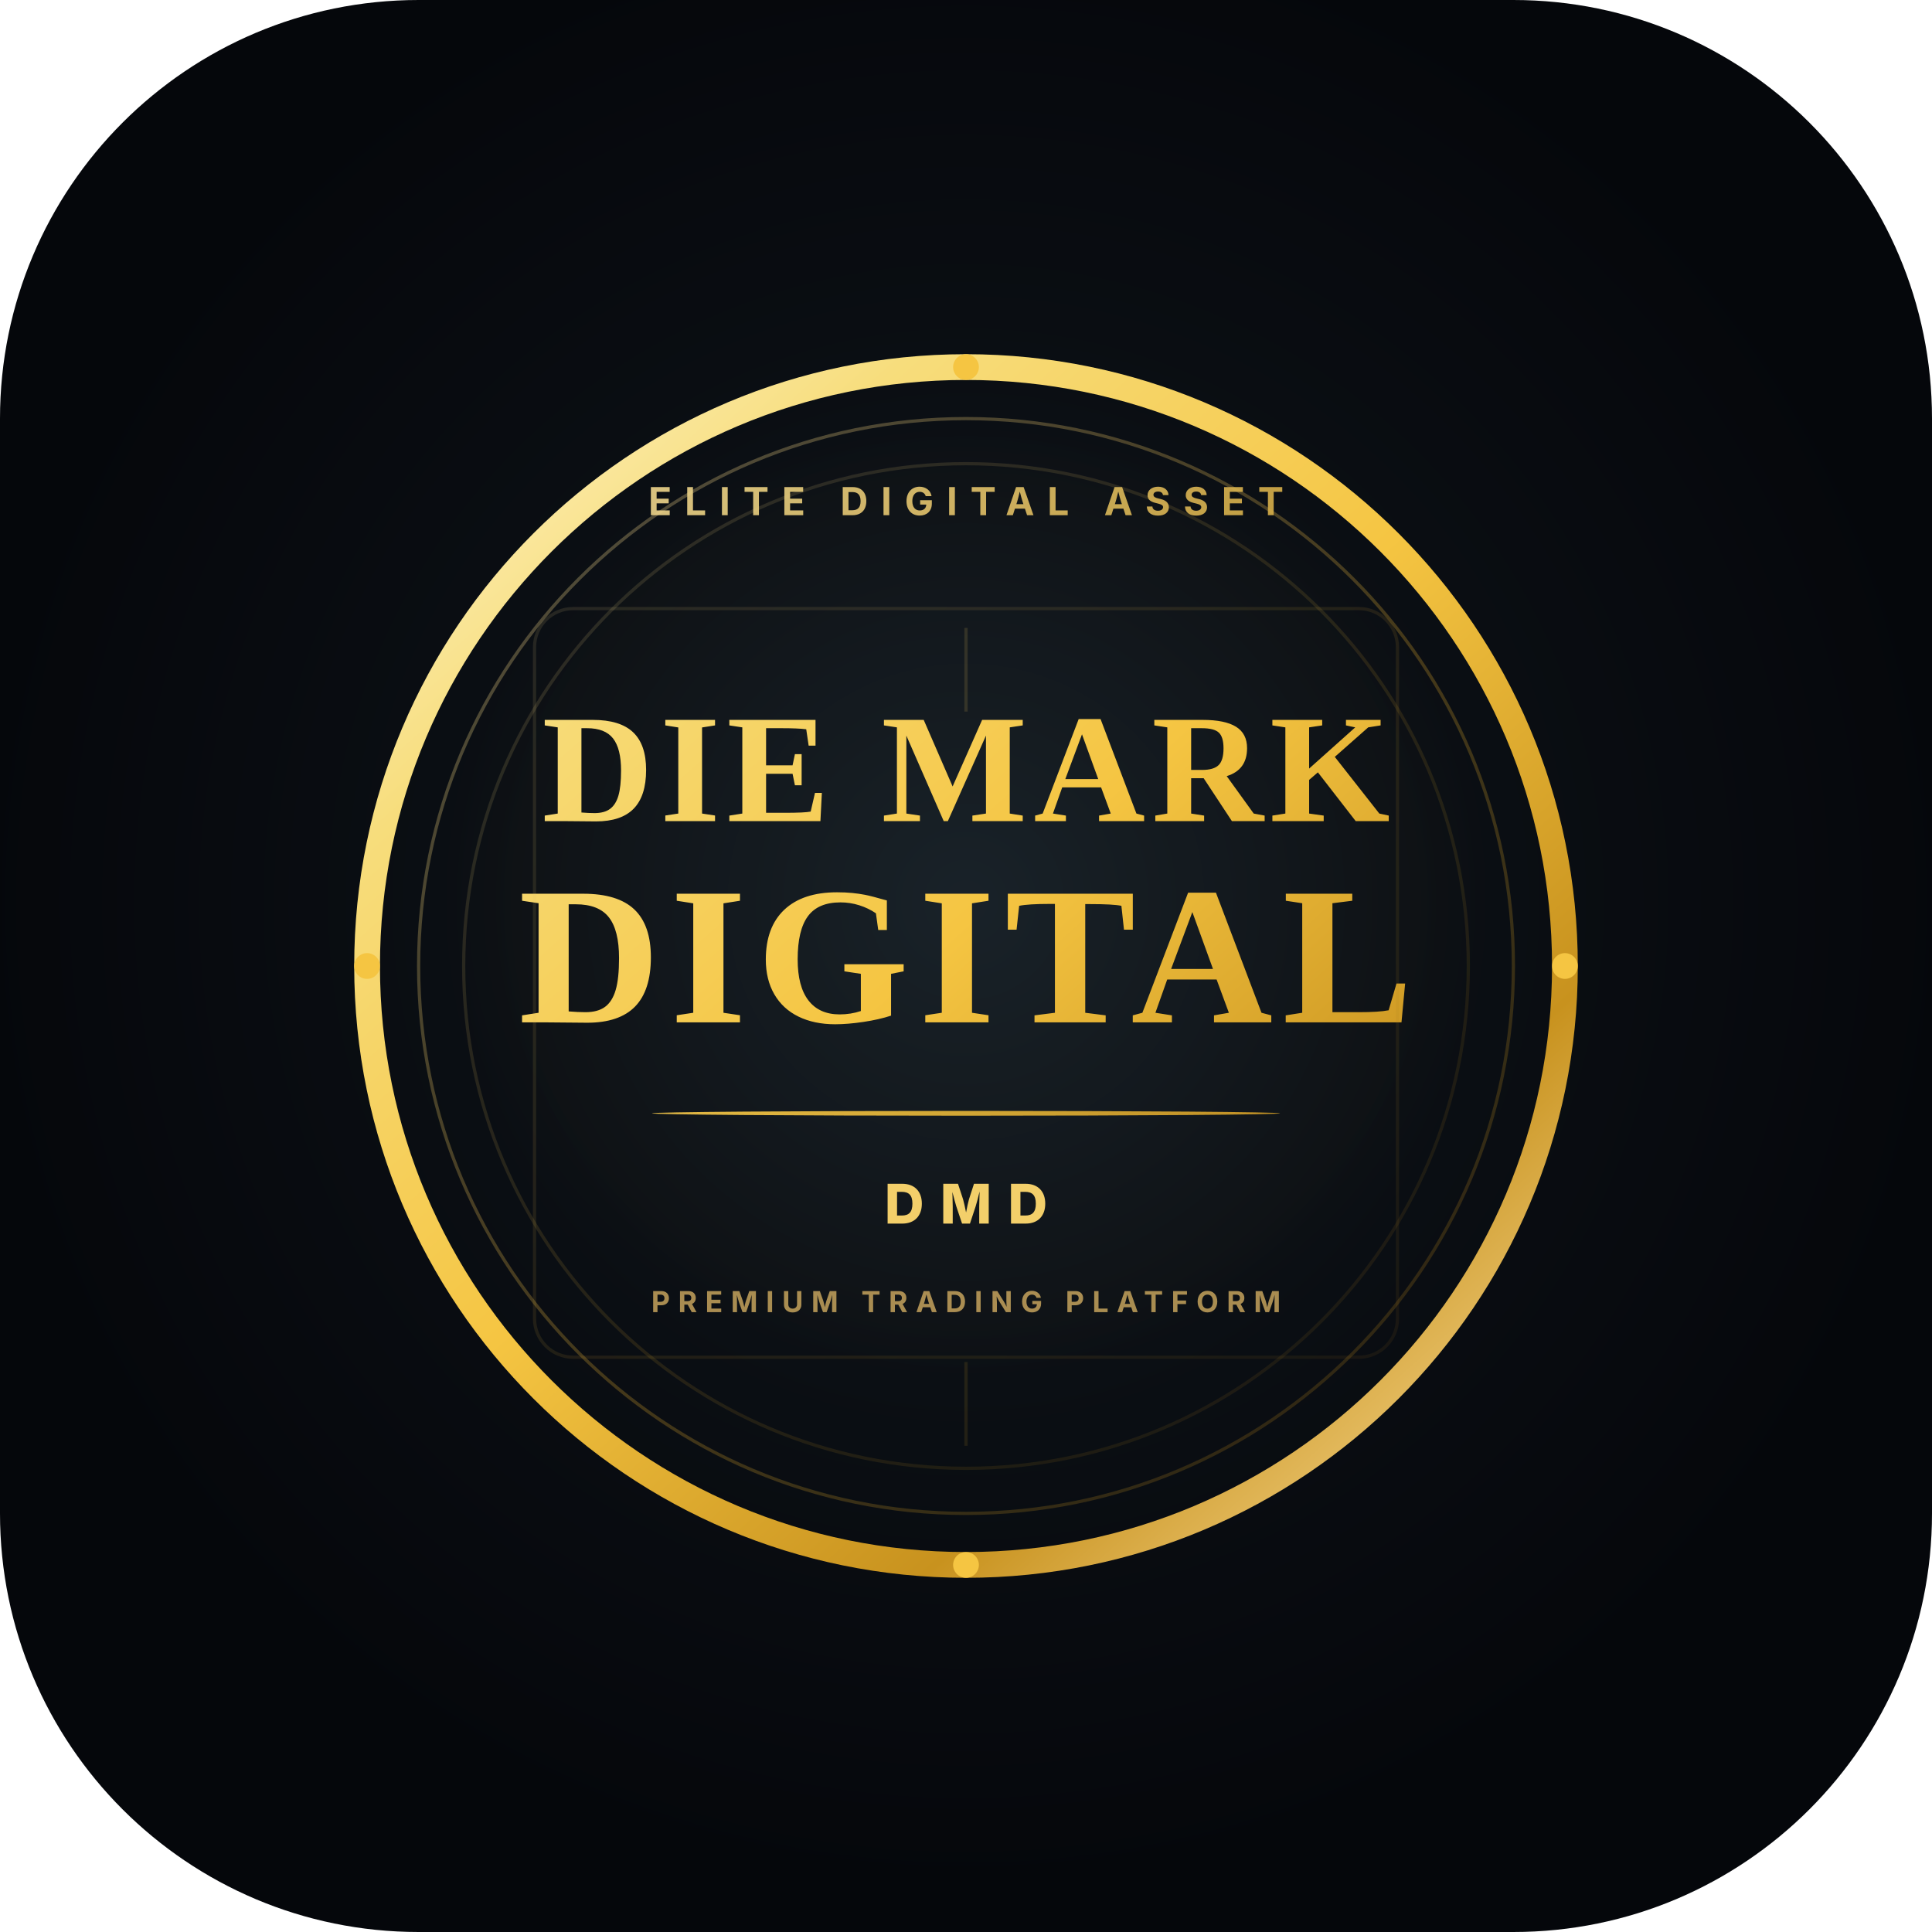
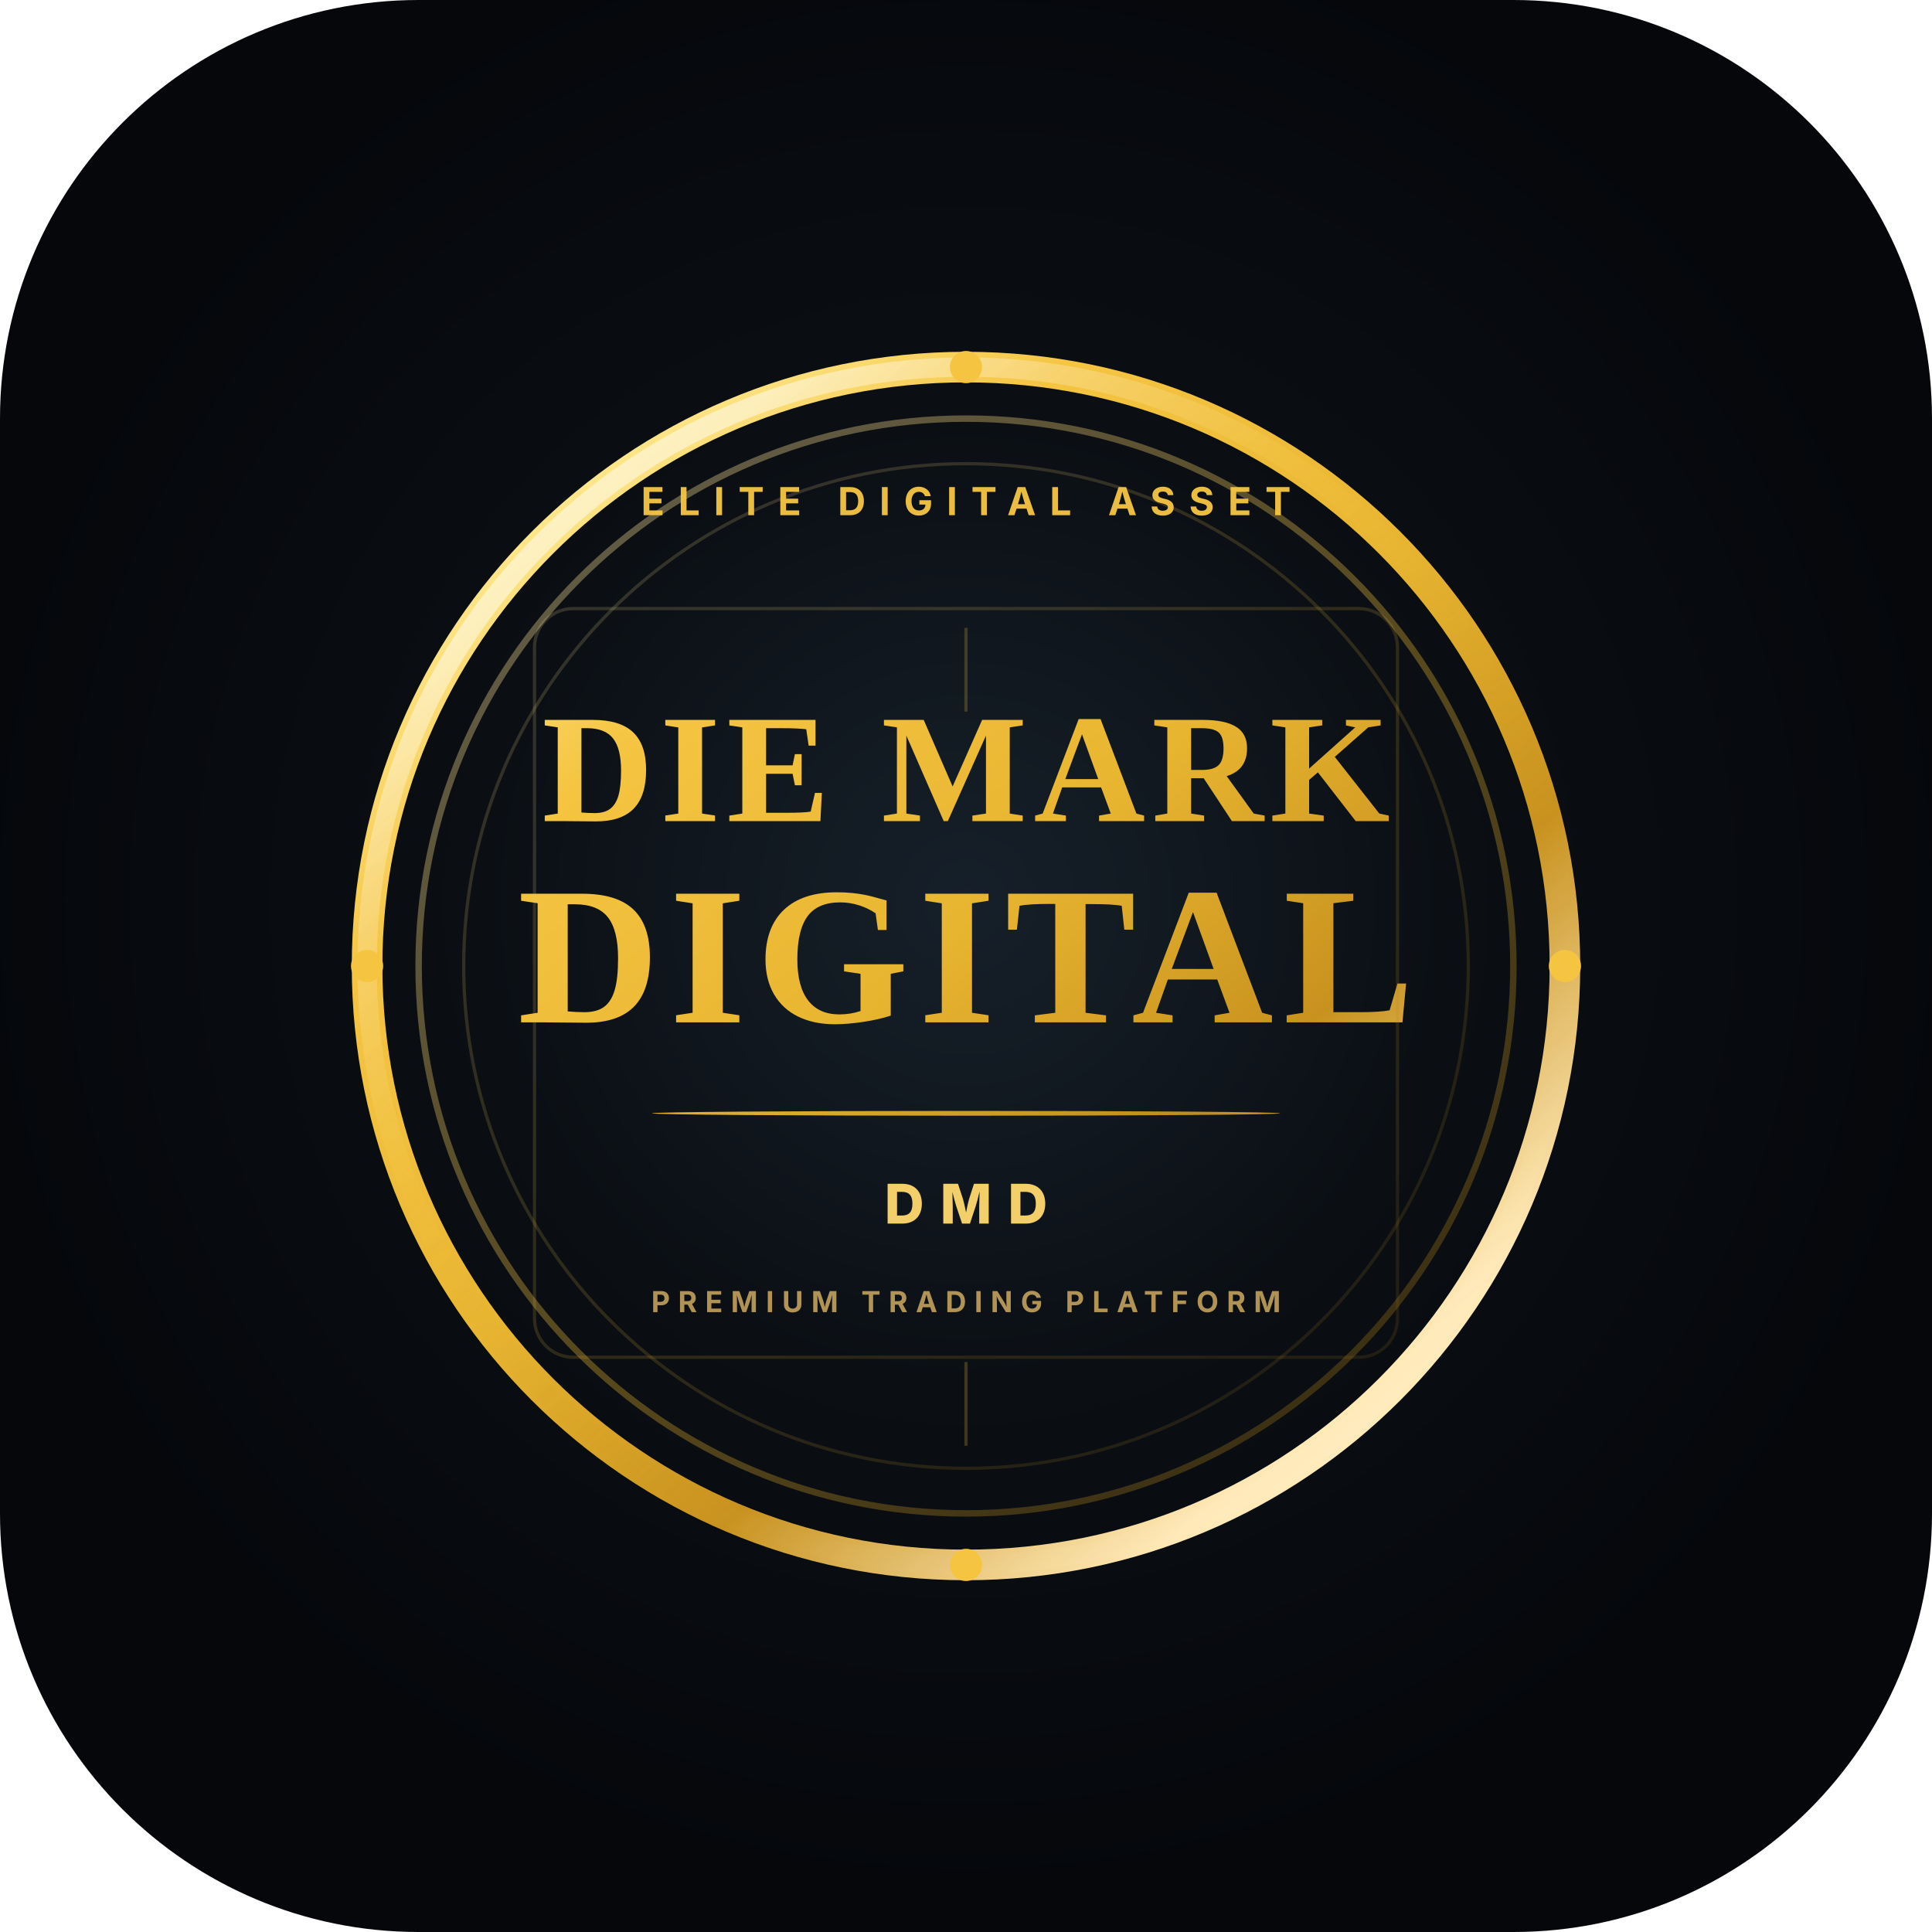
<svg xmlns="http://www.w3.org/2000/svg" width="1200" height="1200" viewBox="0 0 1200 1200" fill="none">
  <defs>
-     <radialGradient id="bgCore" cx="0" cy="0" r="1" gradientUnits="userSpaceOnUse" gradientTransform="translate(600 560) rotate(90) scale(620)">
+     <radialGradient id="bgCore" cx="50%" cy="46.7%" r="51.7%" gradientUnits="userSpaceOnUse">
      <stop offset="0%" stop-color="#16202A" />
      <stop offset="48%" stop-color="#0B0F14" />
      <stop offset="100%" stop-color="#05070B" />
    </radialGradient>
-     <linearGradient id="goldMain" x1="260" y1="220" x2="940" y2="980" gradientUnits="userSpaceOnUse">
-       <stop offset="0%" stop-color="#FFF6CF" />
-       <stop offset="20%" stop-color="#F7DD7C" />
-       <stop offset="48%" stop-color="#F5C542" />
-       <stop offset="76%" stop-color="#C8921E" />
-       <stop offset="100%" stop-color="#FFE3A0" />
+     <linearGradient id="goldShiny" x1="240" y1="180" x2="960" y2="1020" gradientUnits="userSpaceOnUse">
+       <stop offset="0%" stop-color="#FFFDF0" />
+       <stop offset="12%" stop-color="#FFEF9E" />
+       <stop offset="28%" stop-color="#F5C542" />
+       <stop offset="48%" stop-color="#E8B530" />
+       <stop offset="65%" stop-color="#C8921E" />
+       <stop offset="82%" stop-color="#FFE8B5" />
+       <stop offset="100%" stop-color="#FFF9D8" />
    </linearGradient>
-     <linearGradient id="goldSoft" x1="320" y1="300" x2="880" y2="900" gradientUnits="userSpaceOnUse">
-       <stop offset="0%" stop-color="#F3DE9A" />
-       <stop offset="55%" stop-color="#CC9D2B" />
+     <linearGradient id="goldHighlight" x1="380" y1="320" x2="820" y2="880" gradientUnits="userSpaceOnUse">
+       <stop offset="0%" stop-color="#FFFFFF" stop-opacity="0.65" />
+       <stop offset="35%" stop-color="#F5C542" stop-opacity="0.35" />
+       <stop offset="70%" stop-color="#C8921E" stop-opacity="0.12" />
+       <stop offset="100%" stop-color="#FFFFFF" stop-opacity="0.08" />
+     </linearGradient>
+     <linearGradient id="goldSoft" x1="320" y1="280" x2="880" y2="920" gradientUnits="userSpaceOnUse">
+       <stop offset="0%" stop-color="#F3E0A8" />
+       <stop offset="55%" stop-color="#D4A72C" />
      <stop offset="100%" stop-color="#7D5A13" />
    </linearGradient>
-     <filter id="ringGlow" x="-20%" y="-20%" width="140%" height="140%">
-       <feGaussianBlur stdDeviation="14" result="blur" />
-       <feColorMatrix in="blur" type="matrix" values="1 0 0 0 0                 0 0.78 0 0 0                 0 0 0.28 0 0                 0 0 0 0.24 0" />
-     </filter>
  </defs>
  <rect width="1200" height="1200" rx="260" fill="url(#bgCore)" />
-   <ellipse cx="600" cy="560" rx="300" ry="280" fill="#D4A72C" opacity="0.06" filter="url(#ringGlow)" />
-   <circle cx="600" cy="600" r="372" stroke="url(#goldMain)" stroke-width="16" />
-   <circle cx="600" cy="600" r="340" stroke="url(#goldSoft)" stroke-opacity="0.30" stroke-width="2" />
-   <circle cx="600" cy="600" r="312" stroke="url(#goldSoft)" stroke-opacity="0.14" stroke-width="2" />
-   <circle cx="600" cy="228" r="8" fill="#F5C542" />
-   <circle cx="972" cy="600" r="8" fill="#F5C542" />
-   <circle cx="600" cy="972" r="8" fill="#F5C542" />
-   <circle cx="228" cy="600" r="8" fill="#F5C542" />
-   <text x="600" y="320" text-anchor="middle" fill="url(#goldSoft)" font-family="Inter, Arial, sans-serif" font-size="24" font-weight="700" letter-spacing="8" opacity="0.9">ELITE DIGITAL ASSET</text>
-   <text x="600" y="510" text-anchor="middle" fill="url(#goldMain)" font-family="Georgia, 'Times New Roman', serif" font-size="96" font-weight="700" letter-spacing="4">DIE MARK</text>
-   <text x="600" y="635" text-anchor="middle" fill="url(#goldMain)" font-family="Georgia, 'Times New Roman', serif" font-size="122" font-weight="800" letter-spacing="6">DIGITAL</text>
-   <rect x="405" y="690" width="390" height="3" rx="999" fill="url(#goldMain)" opacity="0.9" />
+   <circle cx="600" cy="600" r="372" stroke="url(#goldShiny)" stroke-width="19" />
+   <circle cx="600" cy="600" r="340" stroke="url(#goldSoft)" stroke-opacity="0.38" stroke-width="4" />
+   <circle cx="600" cy="600" r="312" stroke="url(#goldSoft)" stroke-opacity="0.18" stroke-width="2" />
+   <circle cx="600" cy="600" r="372" stroke="url(#goldHighlight)" stroke-width="12" opacity="0.75" />
+   <circle cx="600" cy="228" r="10" fill="#F5C542" />
+   <circle cx="972" cy="600" r="10" fill="#F5C542" />
+   <circle cx="600" cy="972" r="10" fill="#F5C542" />
+   <circle cx="228" cy="600" r="10" fill="#F5C542" />
+   <text x="600" y="320" text-anchor="middle" fill="#F5C542" font-family="Inter, Arial, sans-serif" font-size="24" font-weight="700" letter-spacing="8.5" opacity="0.95">ELITE DIGITAL ASSET</text>
+   <text x="600" y="510" text-anchor="middle" fill="url(#goldShiny)" font-family="Georgia, 'Times New Roman', serif" font-size="96" font-weight="700" letter-spacing="4">DIE MARK</text>
+   <text x="600" y="635" text-anchor="middle" fill="url(#goldShiny)" font-family="Georgia, 'Times New Roman', serif" font-size="122" font-weight="800" letter-spacing="6.2">DIGITAL</text>
+   <rect x="405" y="690" width="390" height="3" rx="999" fill="url(#goldShiny)" opacity="0.95" />
  <text x="600" y="760" text-anchor="middle" fill="#F3CF6A" font-family="Inter, Arial, sans-serif" font-size="34" font-weight="800" letter-spacing="10">DMD</text>
-   <text x="600" y="815" text-anchor="middle" fill="#C6A45D" font-family="Inter, Arial, sans-serif" font-size="18" font-weight="700" letter-spacing="5" opacity="0.84">PREMIUM TRADING PLATFORM</text>
-   <rect x="332" y="378" width="536" height="465" rx="24" stroke="url(#goldSoft)" stroke-opacity="0.12" stroke-width="2" />
-   <line x1="600" y1="390" x2="600" y2="442" stroke="url(#goldSoft)" stroke-opacity="0.16" stroke-width="2" />
-   <line x1="600" y1="846" x2="600" y2="898" stroke="url(#goldSoft)" stroke-opacity="0.16" stroke-width="2" />
+   <text x="600" y="815" text-anchor="middle" fill="#C6A45D" font-family="Inter, Arial, sans-serif" font-size="18" font-weight="700" letter-spacing="5" opacity="0.88">PREMIUM TRADING PLATFORM</text>
+   <rect x="332" y="378" width="536" height="465" rx="24" stroke="url(#goldSoft)" stroke-opacity="0.18" stroke-width="2" />
+   <line x1="600" y1="390" x2="600" y2="442" stroke="#F5C542" stroke-opacity="0.22" stroke-width="2" />
+   <line x1="600" y1="846" x2="600" y2="898" stroke="#F5C542" stroke-opacity="0.22" stroke-width="2" />
</svg>
